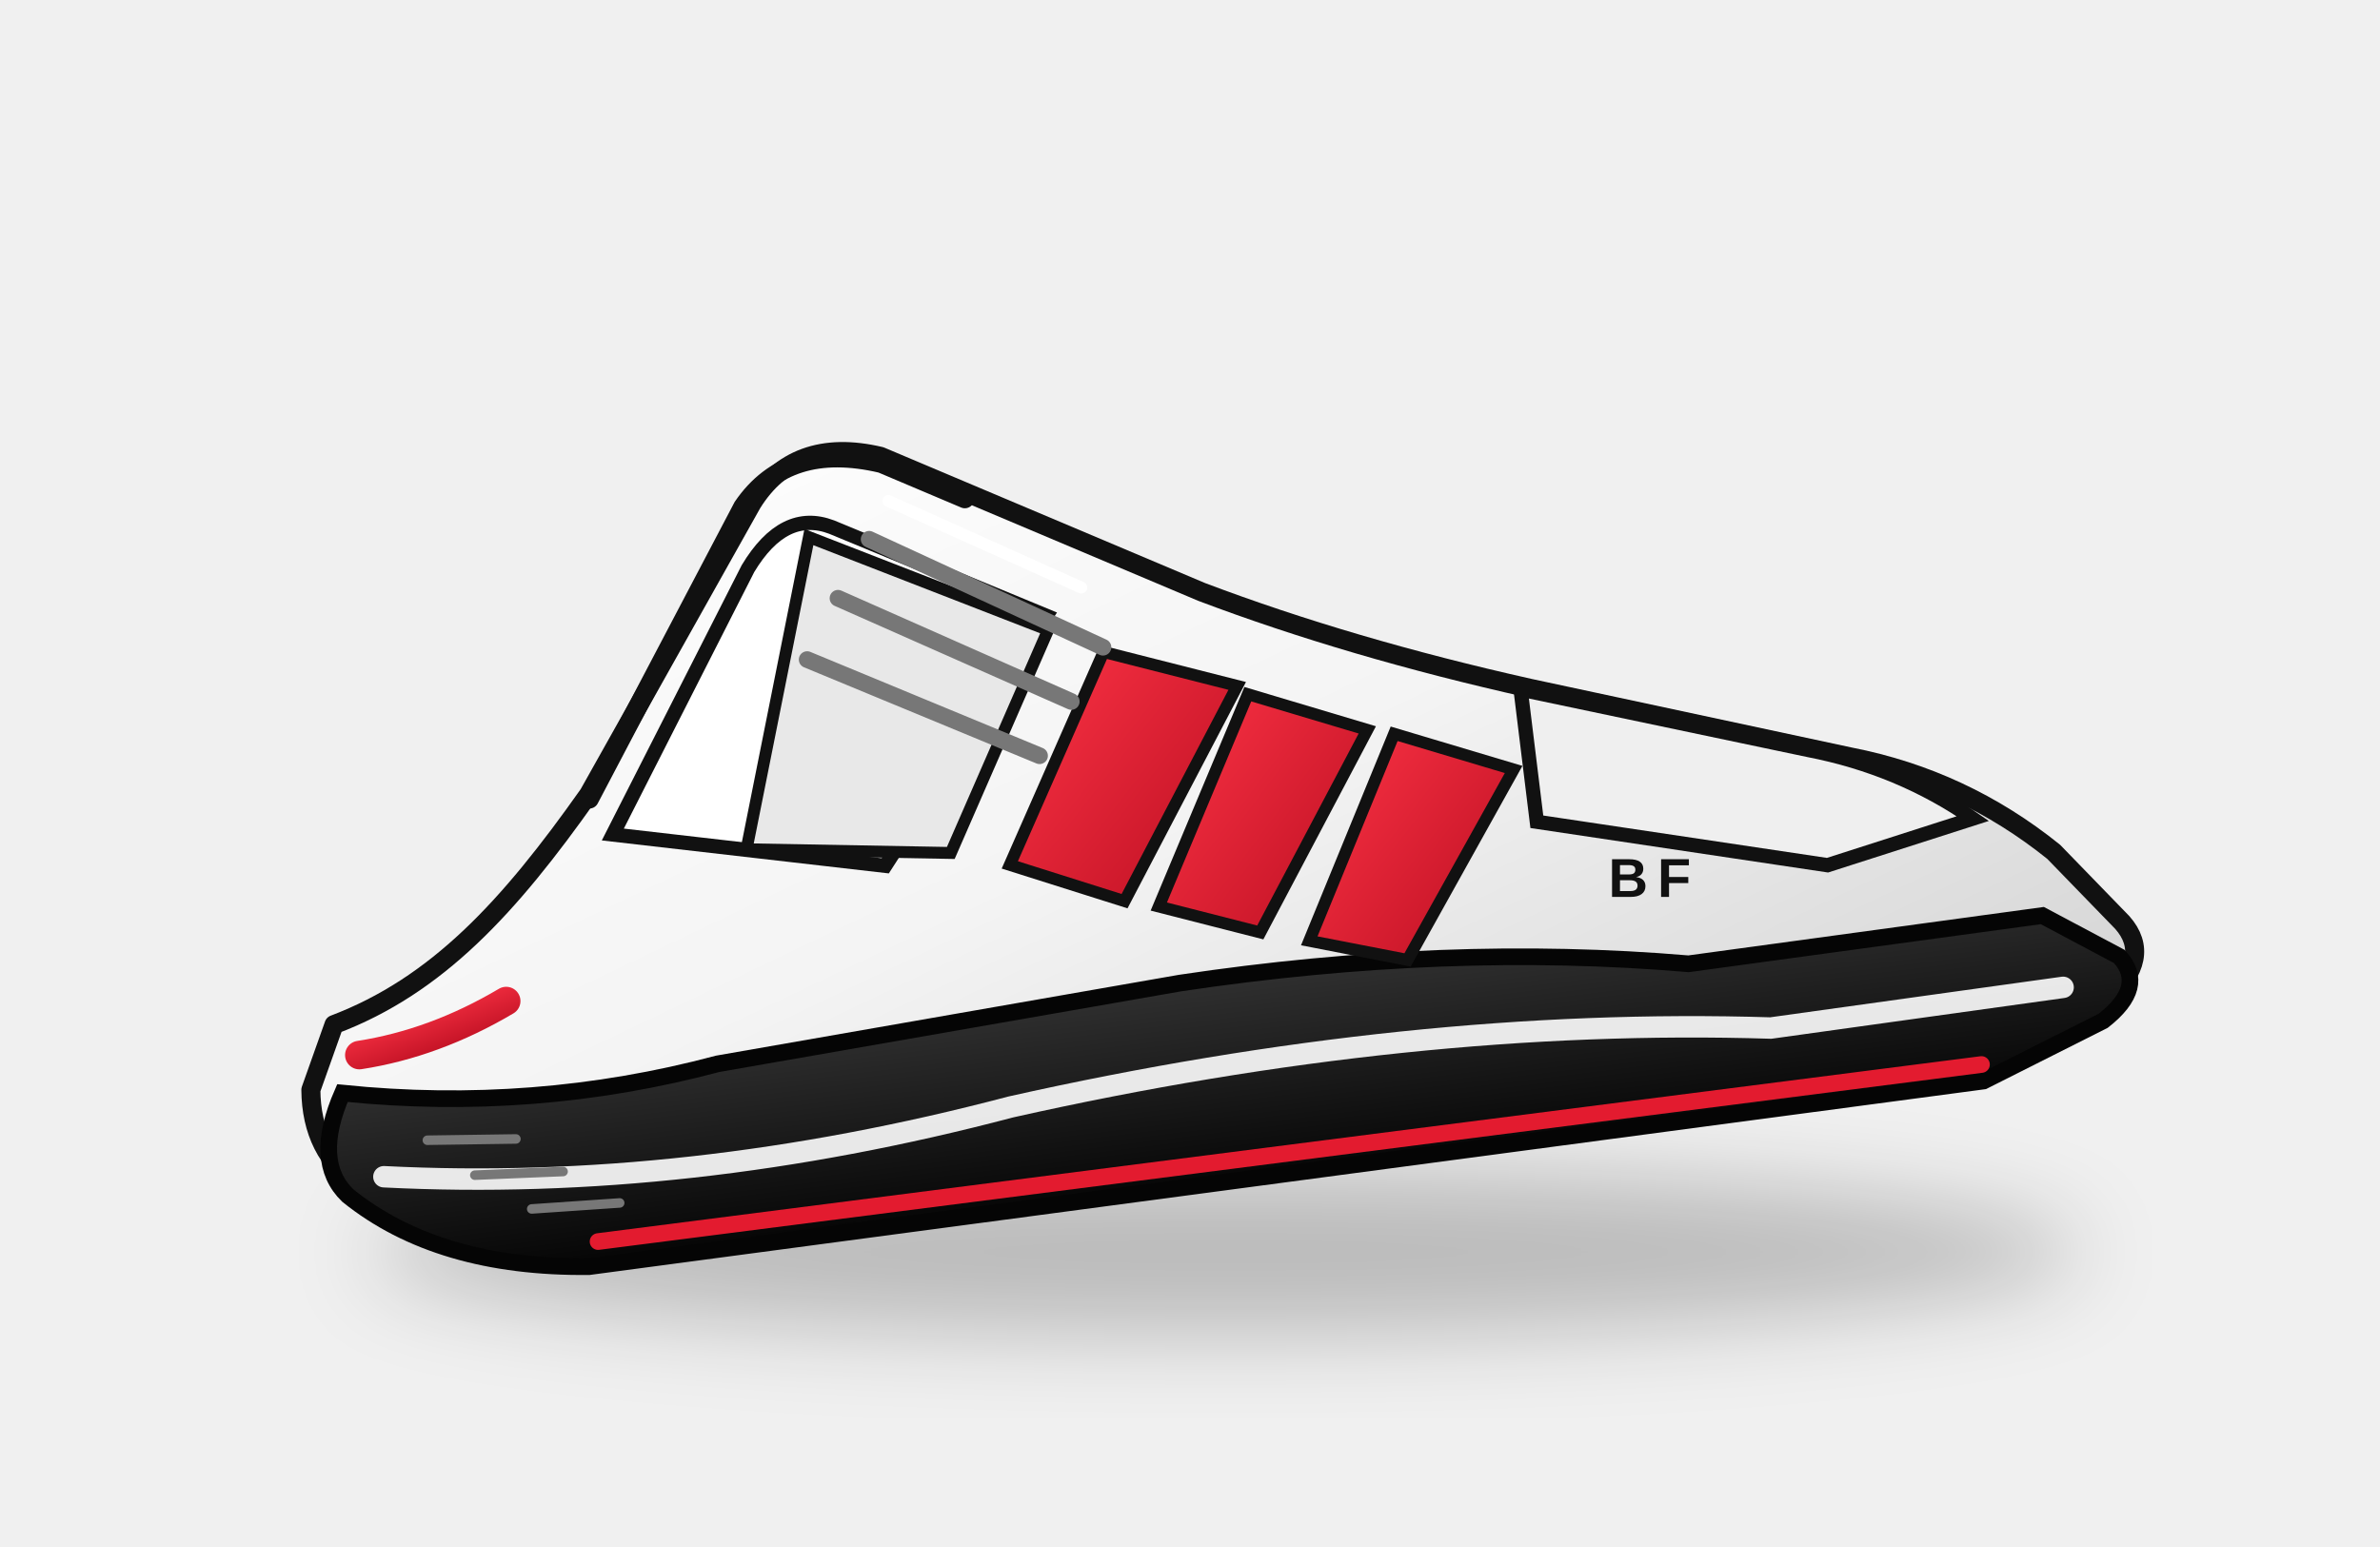
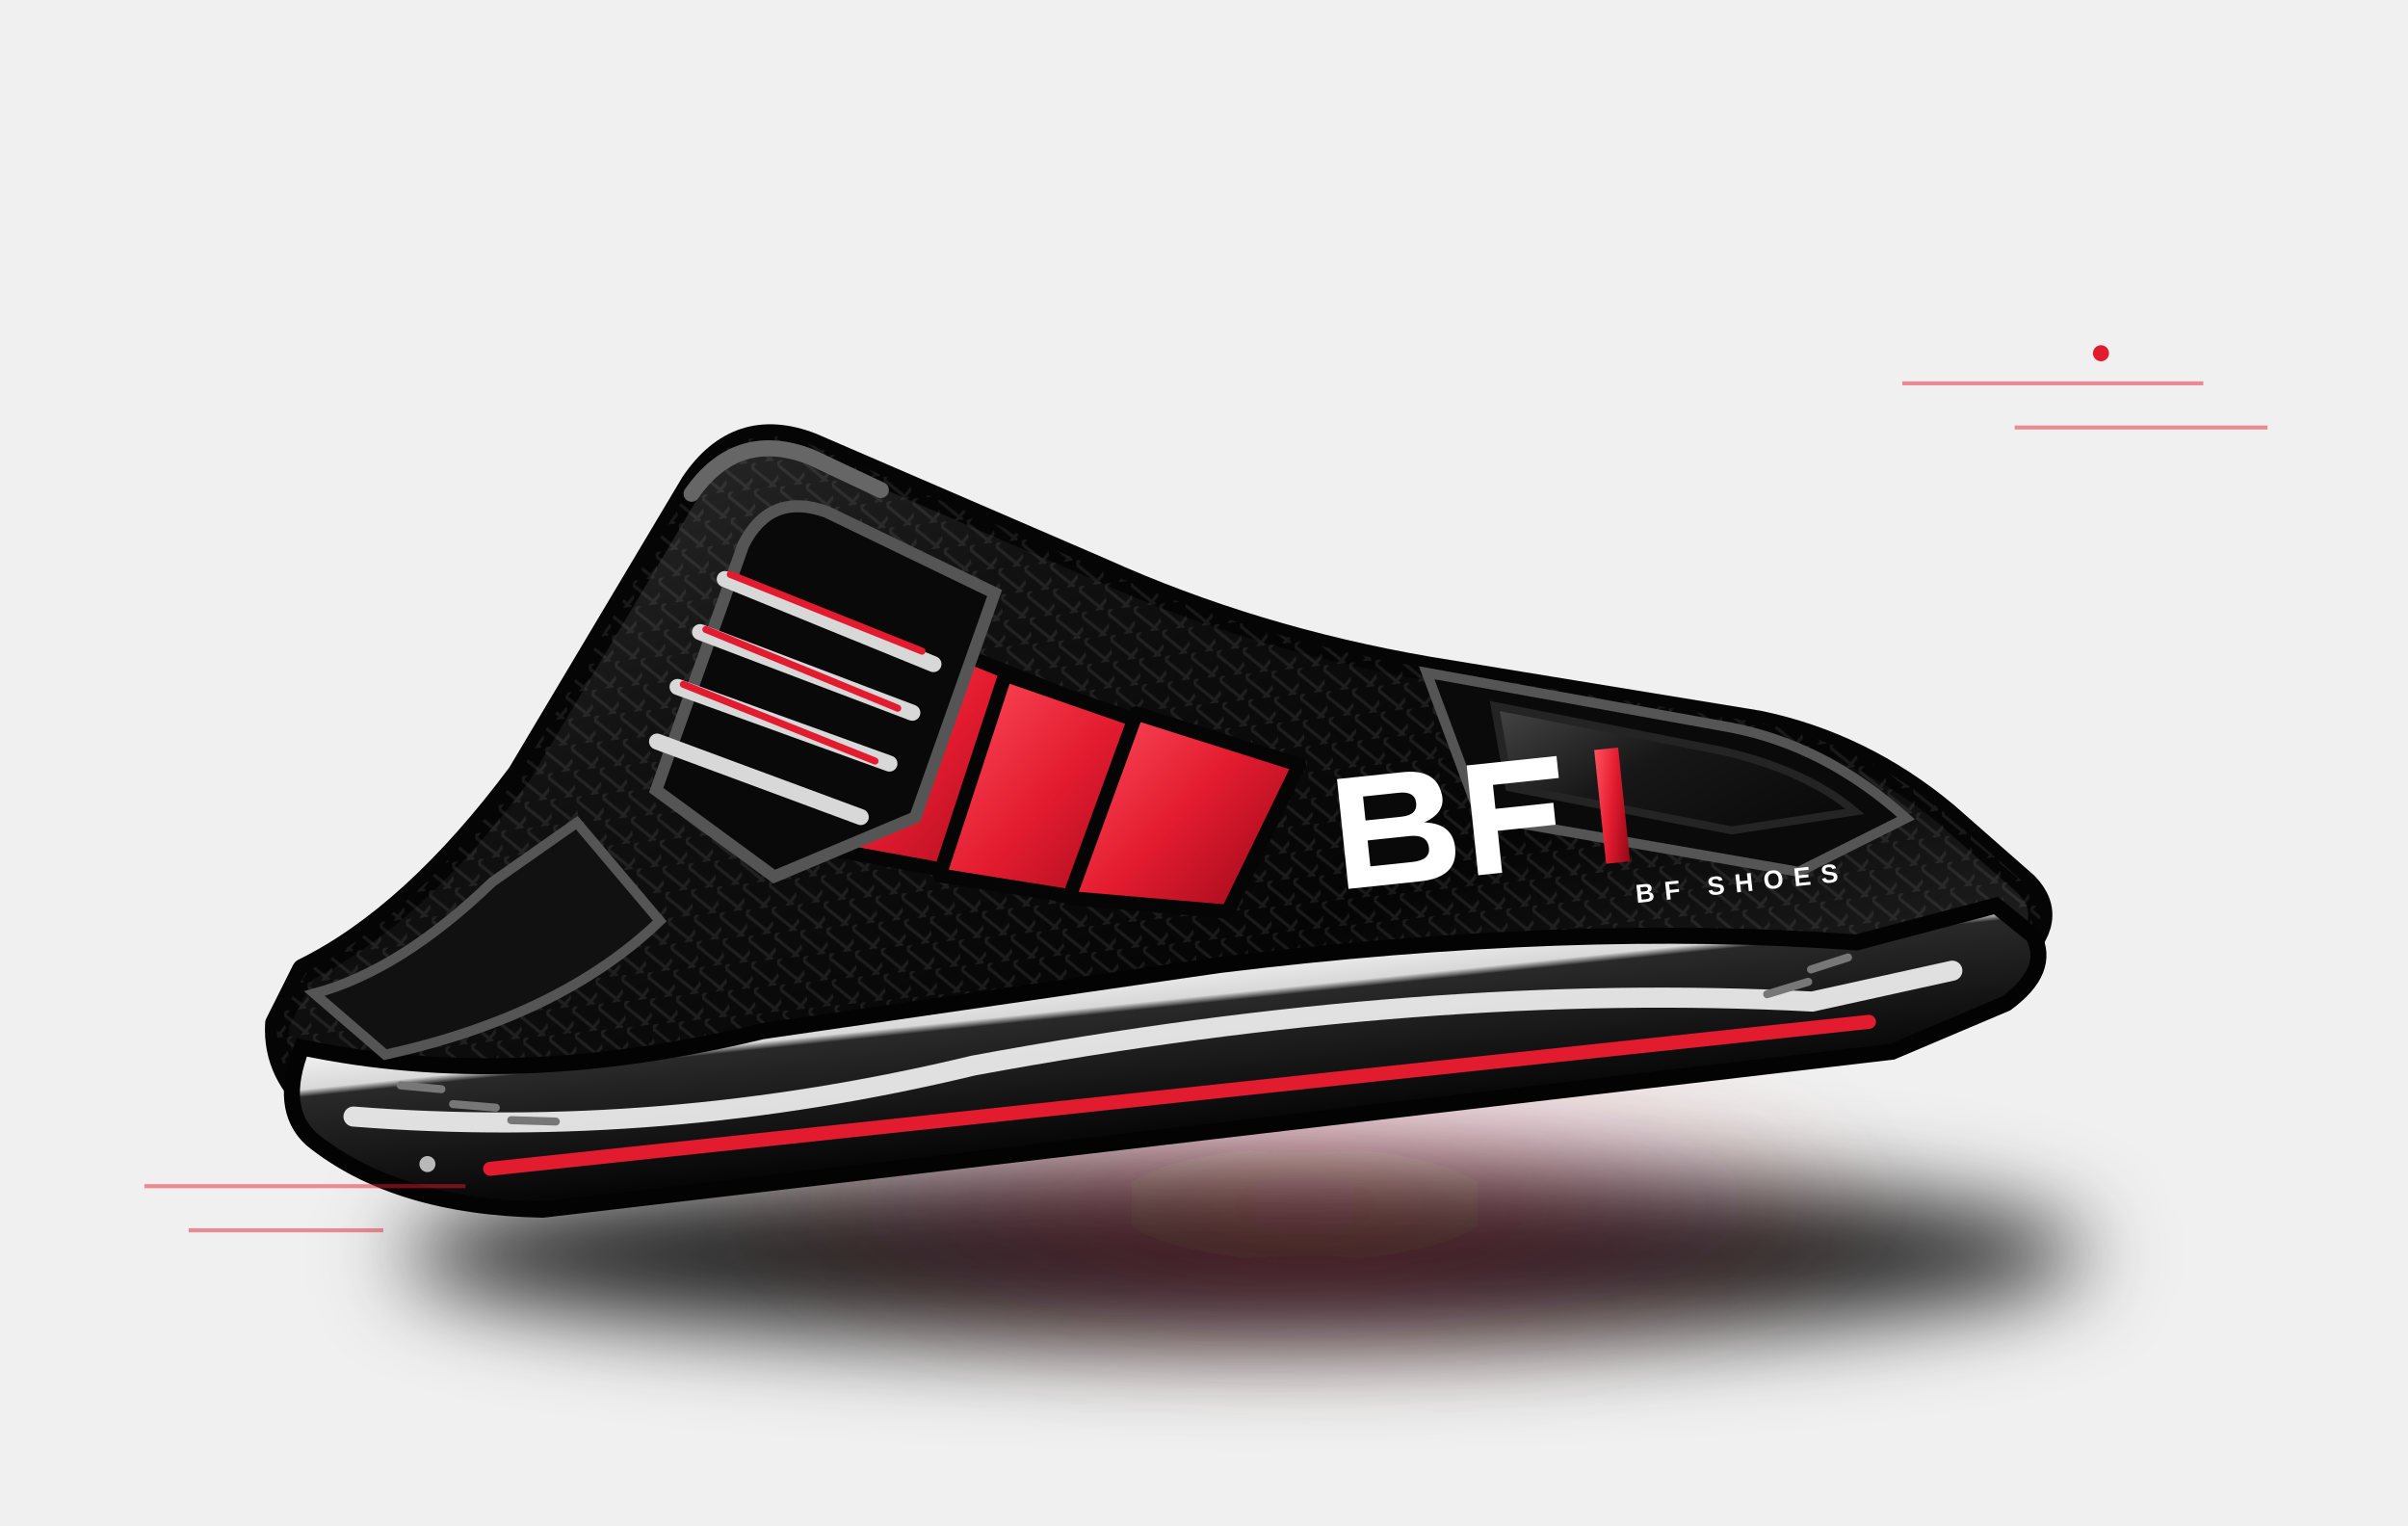
- <svg xmlns="http://www.w3.org/2000/svg" viewBox="0 0 1000 650" role="img" aria-labelledby="title desc">
+ <svg xmlns="http://www.w3.org/2000/svg" viewBox="0 0 1200 760" role="img" aria-labelledby="title desc">
  <defs>
-     <linearGradient id="upper" x1="0" y1="0" x2=".8" y2="1">
-       <stop offset="0" stop-color="#fff" />
-       <stop offset=".55" stop-color="#f4f4f4" />
-       <stop offset="1" stop-color="#d8d8d8" />
+     <linearGradient id="upper" x1="0" y1="0" x2=".9" y2="1">
+       <stop offset="0" stop-color="#343434" />
+       <stop offset=".34" stop-color="#111" />
+       <stop offset=".72" stop-color="#050505" />
+       <stop offset="1" stop-color="#202020" />
+     </linearGradient>
+     <linearGradient id="mesh" x1="0" y1="0" x2="1" y2="1">
+       <stop offset="0" stop-color="#454545" />
+       <stop offset=".45" stop-color="#171717" />
+       <stop offset="1" stop-color="#090909" />
    </linearGradient>
    <linearGradient id="sole" x1="0" y1="0" x2="0" y2="1">
-       <stop offset="0" stop-color="#303030" />
-       <stop offset="1" stop-color="#050505" />
+       <stop offset="0" stop-color="#f8f8f8" />
+       <stop offset=".23" stop-color="#d8d8d8" />
+       <stop offset=".27" stop-color="#292929" />
+       <stop offset="1" stop-color="#030303" />
    </linearGradient>
    <linearGradient id="red" x1="0" y1="0" x2="1" y2="1">
-       <stop offset="0" stop-color="#ff3547" />
-       <stop offset="1" stop-color="#b90d20" />
+       <stop offset="0" stop-color="#ff5360" />
+       <stop offset=".5" stop-color="#e31b2f" />
+       <stop offset="1" stop-color="#920717" />
    </linearGradient>
-     <filter id="shadow" x="-30%" y="-40%" width="160%" height="190%">
-       <feGaussianBlur stdDeviation="18" />
+     <radialGradient id="halo">
+       <stop offset="0" stop-color="#e31b2f" stop-opacity=".24" />
+       <stop offset="1" stop-color="#e31b2f" stop-opacity="0" />
+     </radialGradient>
+     <pattern id="weave" width="13" height="13" patternUnits="userSpaceOnUse">
+       <path d="M0 2L11 13M-3 5L5 -3M5 16L16 5" stroke="#aaa" stroke-opacity=".14" stroke-width="1.6" />
+     </pattern>
+     <filter id="shadow" x="-30%" y="-50%" width="170%" height="210%">
+       <feGaussianBlur stdDeviation="22" />
+     </filter>
+     <filter id="glow" x="-50%" y="-50%" width="200%" height="200%">
+       <feGaussianBlur stdDeviation="22" />
    </filter>
  </defs>
-   <ellipse cx="515" cy="526" rx="360" ry="35" fill="#000" opacity=".22" filter="url(#shadow)" />
-   <g transform="rotate(-7 500 340)">
-     <path d="M132 386 C177 375 211 346 250 303 L333 190 Q354 164 389 177 L516 250 Q575 281 648 307 L778 352 Q824 367 858 402 L883 435 Q894 451 873 466 L818 486 L226 492 Q169 487 134 454 Q116 438 119 412 Z" fill="url(#upper)" stroke="#111" stroke-width="8" stroke-linejoin="round" />
-     <path d="M132 415 Q211 433 290 422 L487 412 Q600 409 700 430 L850 428 L880 449 Q890 463 870 475 L817 494 L226 500 Q163 493 129 458 Q116 442 132 415Z" fill="url(#sole)" stroke="#050505" stroke-width="7" />
-     <path d="M145 452 Q271 474 410 455 Q582 438 731 461 L855 459" fill="none" stroke="#fff" stroke-width="9" stroke-linecap="round" opacity=".9" />
-     <path d="M258 321 L328 217 Q346 194 365 204 L450 252 L370 348 Z" fill="#fff" stroke="#111" stroke-width="6" />
-     <path d="M355 207 L450 258 L398 346 L313 334 Z" fill="#e8e8e8" stroke="#111" stroke-width="5" />
-     <path d="M472 270 L422 354 L468 375 L526 291 Z" fill="url(#red)" stroke="#111" stroke-width="5" />
-     <path d="M530 295 L482 379 L523 395 L578 316 Z" fill="url(#red)" stroke="#111" stroke-width="5" />
-     <path d="M589 319 L543 401 L583 414 L637 340 Z" fill="url(#red)" stroke="#111" stroke-width="5" />
-     <path d="M250 305 L329 191 Q351 166 389 180 L422 199" fill="none" stroke="#111" stroke-width="8" stroke-linecap="round" />
-     <path d="M380 211 L472 268 M364 234 L456 289 M348 258 L440 310" fill="none" stroke="#777" stroke-width="7" stroke-linecap="round" />
-     <path d="M390 196 L466 242" stroke="#fff" stroke-width="5" stroke-linecap="round" />
-     <path d="M644 307 L761 347 Q798 359 826 384 L763 396 L644 363Z" fill="#efefef" stroke="#111" stroke-width="6" />
-     <path d="M141 400 Q173 399 205 385" fill="none" stroke="url(#red)" stroke-width="12" stroke-linecap="round" />
-     <path d="M231 490 L817 487" stroke="#e31b2f" stroke-width="7" stroke-linecap="round" />
-     <path d="M165 439 L202 443 M183 456 L220 459 M205 473 L242 475" stroke="#777" stroke-width="4" stroke-linecap="round" />
-     <text x="670" y="398" font-family="Arial,sans-serif" font-size="23" font-weight="900" letter-spacing="4" fill="#111" transform="rotate(7 670 398)">BF</text>
+   <ellipse cx="620" cy="625" rx="420" ry="45" fill="#000" opacity=".85" filter="url(#shadow)" />
+   <ellipse cx="650" cy="600" rx="300" ry="90" fill="url(#halo)" filter="url(#glow)" />
+   <g transform="rotate(-6 600 370)">
+     <path d="M142 436Q199 415 259 350L360 215Q386 184 421 202L558 279Q630 321 715 345L876 389Q926 405 964 444L1000 483Q1015 502 990 520L927 541L250 550Q184 544 142 506Q122 486 126 461Z" fill="url(#upper)" stroke="#050505" stroke-width="12" stroke-linejoin="round" />
+     <path d="M143 437Q199 415 259 350L360 215Q386 184 421 202L558 279Q630 321 715 345L876 389Q926 405 964 444L1000 483Q1015 502 990 520L927 541L250 550Q184 544 142 506Q122 486 126 461Z" fill="url(#weave)" opacity=".9" />
+     <path d="M137 474Q239 507 366 490L596 481Q774 478 913 503L984 492L1001 509Q1008 527 984 541L925 559L248 567Q175 558 137 520Q122 503 137 474Z" fill="url(#sole)" stroke="#030303" stroke-width="8" />
+     <path d="M159 511Q310 539 469 518Q699 500 888 530L959 522" fill="none" stroke="#fff" stroke-opacity=".86" stroke-width="10" stroke-linecap="round" />
+     <path d="M224 544L915 543" fill="none" stroke="#e31b2f" stroke-width="7" stroke-linecap="round" />
+     <path d="M146 448Q190 441 240 402L285 377L321 430Q267 472 178 482Z" fill="#111" stroke="#555" stroke-width="5" />
+     <path d="M714 347L862 390Q908 404 944 444L888 465L733 421Z" fill="#0a0a0a" stroke="#555" stroke-width="5" />
+     <path d="M746 367L856 401Q897 415 919 438L857 441L749 408Z" fill="url(#mesh)" stroke="#242424" stroke-width="4" />
+     <path d="M444 292L535 340L483 425L401 401Z" fill="url(#red)" stroke="#050505" stroke-width="7" stroke-linejoin="round" />
+     <path d="M505 326L588 365L540 443L462 422Z" fill="url(#red)" stroke="#050505" stroke-width="7" stroke-linejoin="round" />
+     <path d="M568 352L646 386L603 455L525 440Z" fill="url(#red)" stroke="#050505" stroke-width="7" stroke-linejoin="round" />
+     <path d="M326 365L382 248Q398 223 425 236L504 285L453 392L380 414Z" fill="#090909" stroke="#555" stroke-width="6" />
+     <path d="M371 264L470 317M356 289L457 340M342 315L443 364M329 341L426 389" stroke="#d8d8d8" stroke-width="8" stroke-linecap="round" />
+     <path d="M374 262L465 310M359 288L450 337M345 314L436 362" stroke="#e31b2f" stroke-width="3.5" stroke-linecap="round" />
+     <path d="M359 220Q385 190 420 208L453 228" fill="none" stroke="#666" stroke-width="8" stroke-linecap="round" />
+     <path d="M664 395L664 450L700 450Q719 450 719 435Q719 423 705 421Q717 417 715 407Q713 395 697 395Z" fill="#fff" />
+     <path d="M676 405L694 405Q702 405 702 411Q702 417 694 417L676 417Z" fill="#090909" />
+     <path d="M676 427L697 427Q706 427 706 434Q706 440 697 440L676 440Z" fill="#090909" />
+     <path d="M729 395L729 450L741 450L741 429L770 429L770 418L741 418L741 406L774 406L774 395Z" fill="#fff" />
+     <path d="M793 394L805 394L805 451L793 451Z" fill="url(#red)" />
+     <text x="806" y="472" font-family="Arial,sans-serif" font-size="13" font-weight="700" letter-spacing="5" fill="#fff">BF SHOES</text>
+     <path d="M184 498L204 502M209 510L230 514M237 521L259 524M889 514L908 510M866 524L887 520" stroke="#777" stroke-width="4" stroke-linecap="round" />
  </g>
+   <path d="M72 591H232M94 613H191M948 191H1098M1004 213H1130" stroke="#e31b2f" stroke-opacity=".48" stroke-width="2" />
+   <circle cx="1047" cy="176" r="4" fill="#e31b2f" />
+   <circle cx="213" cy="580" r="4" fill="#fff" opacity=".7" />
</svg>
